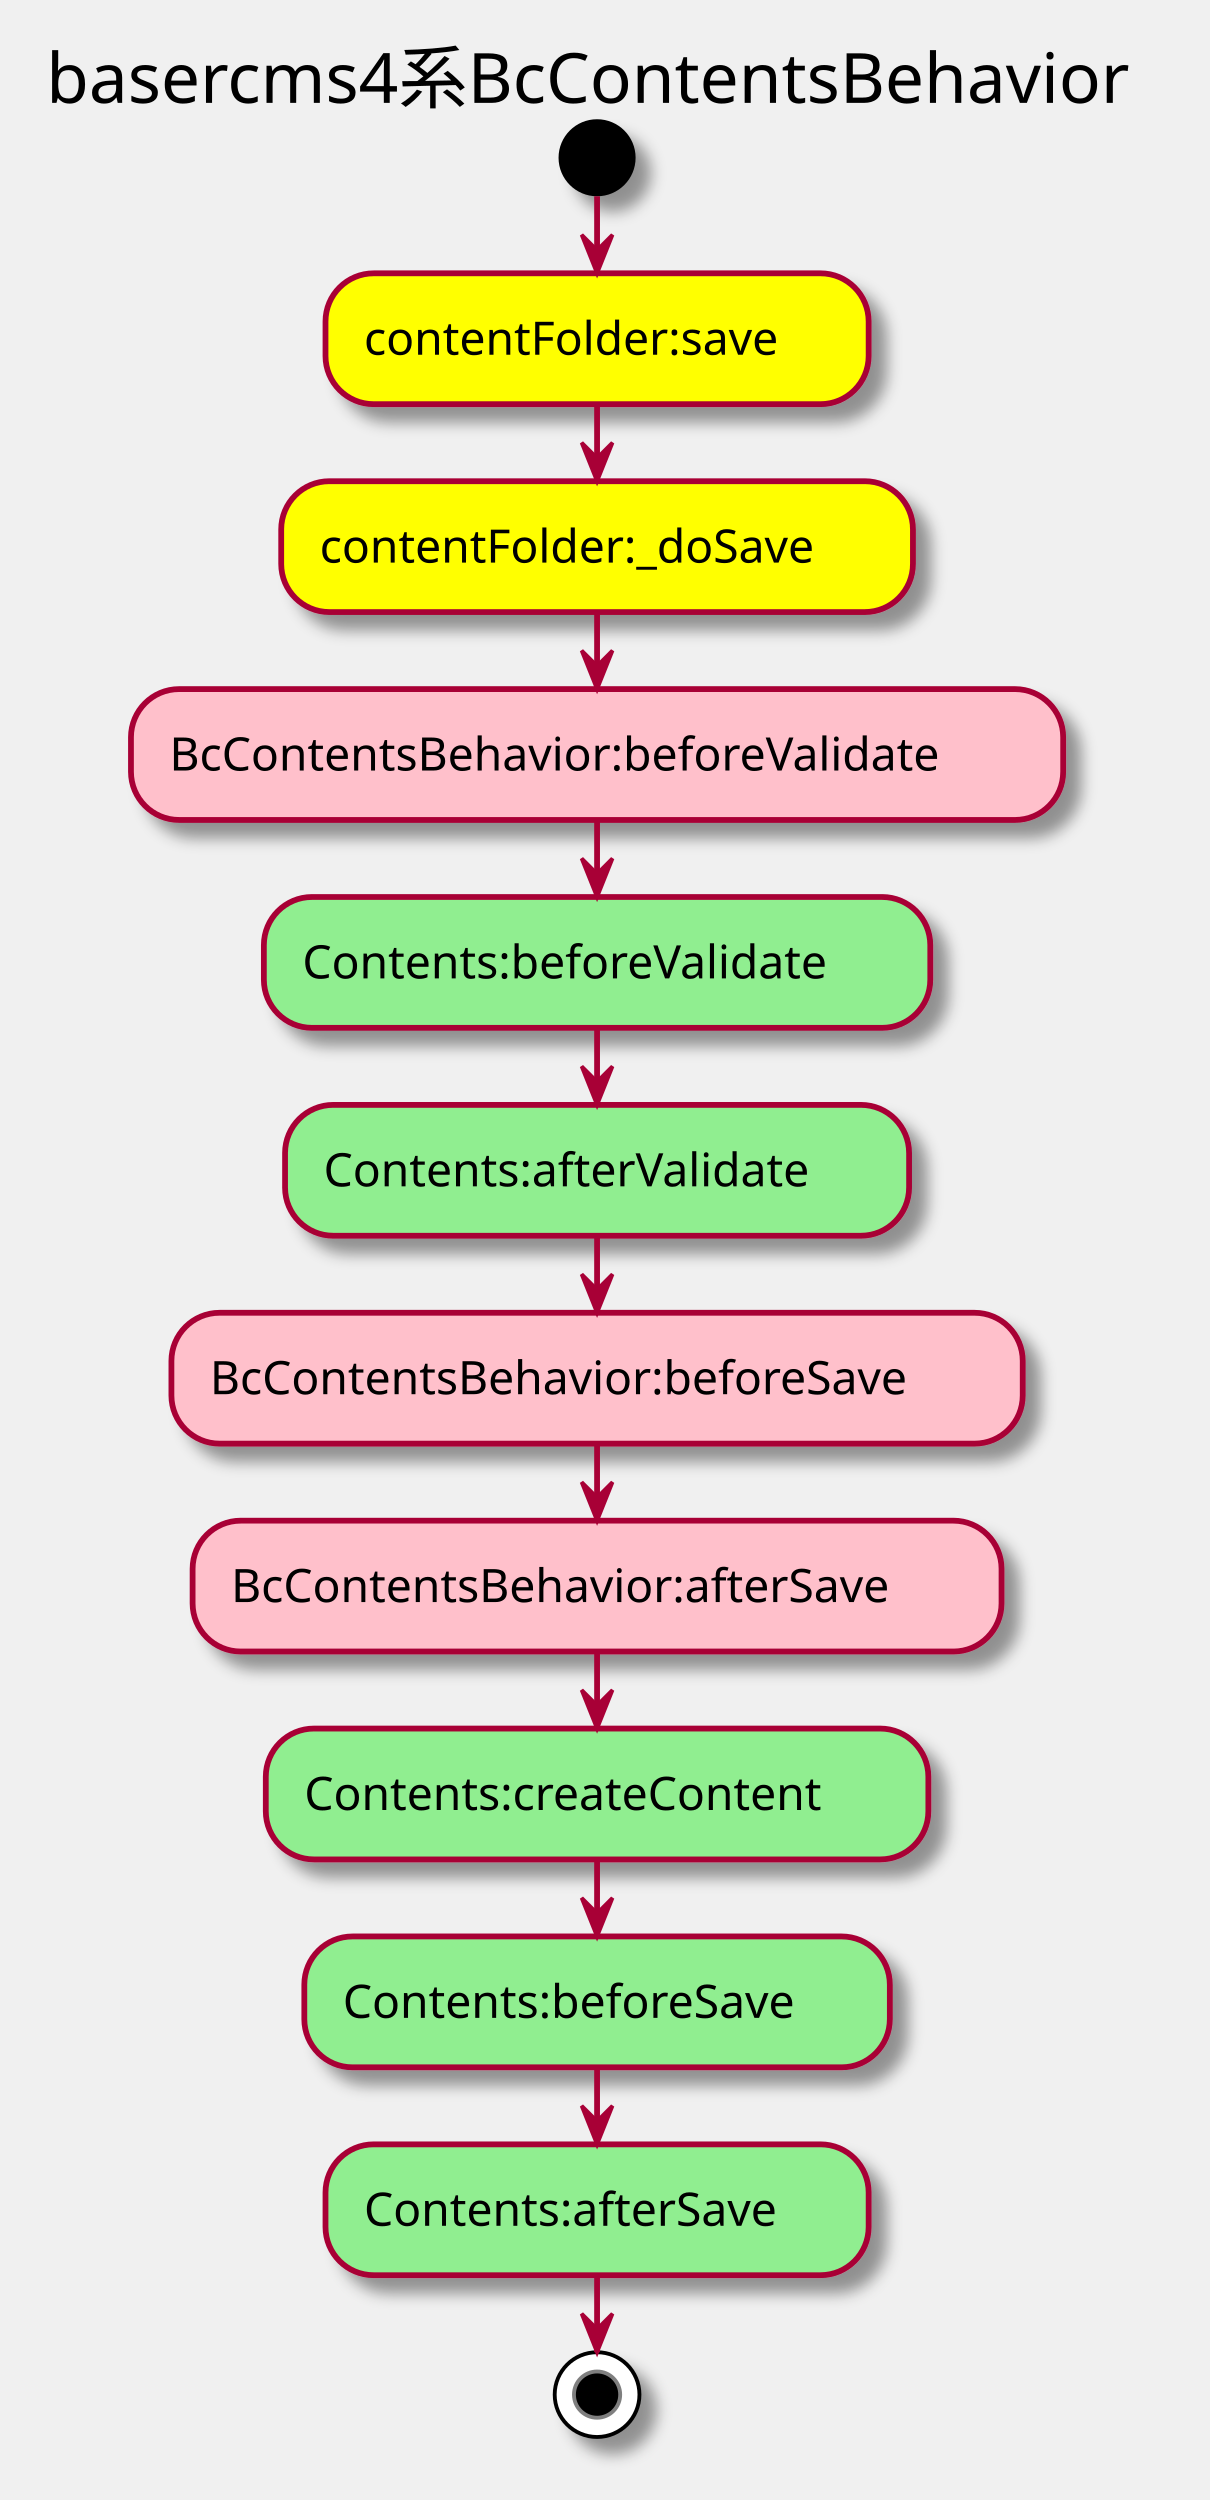
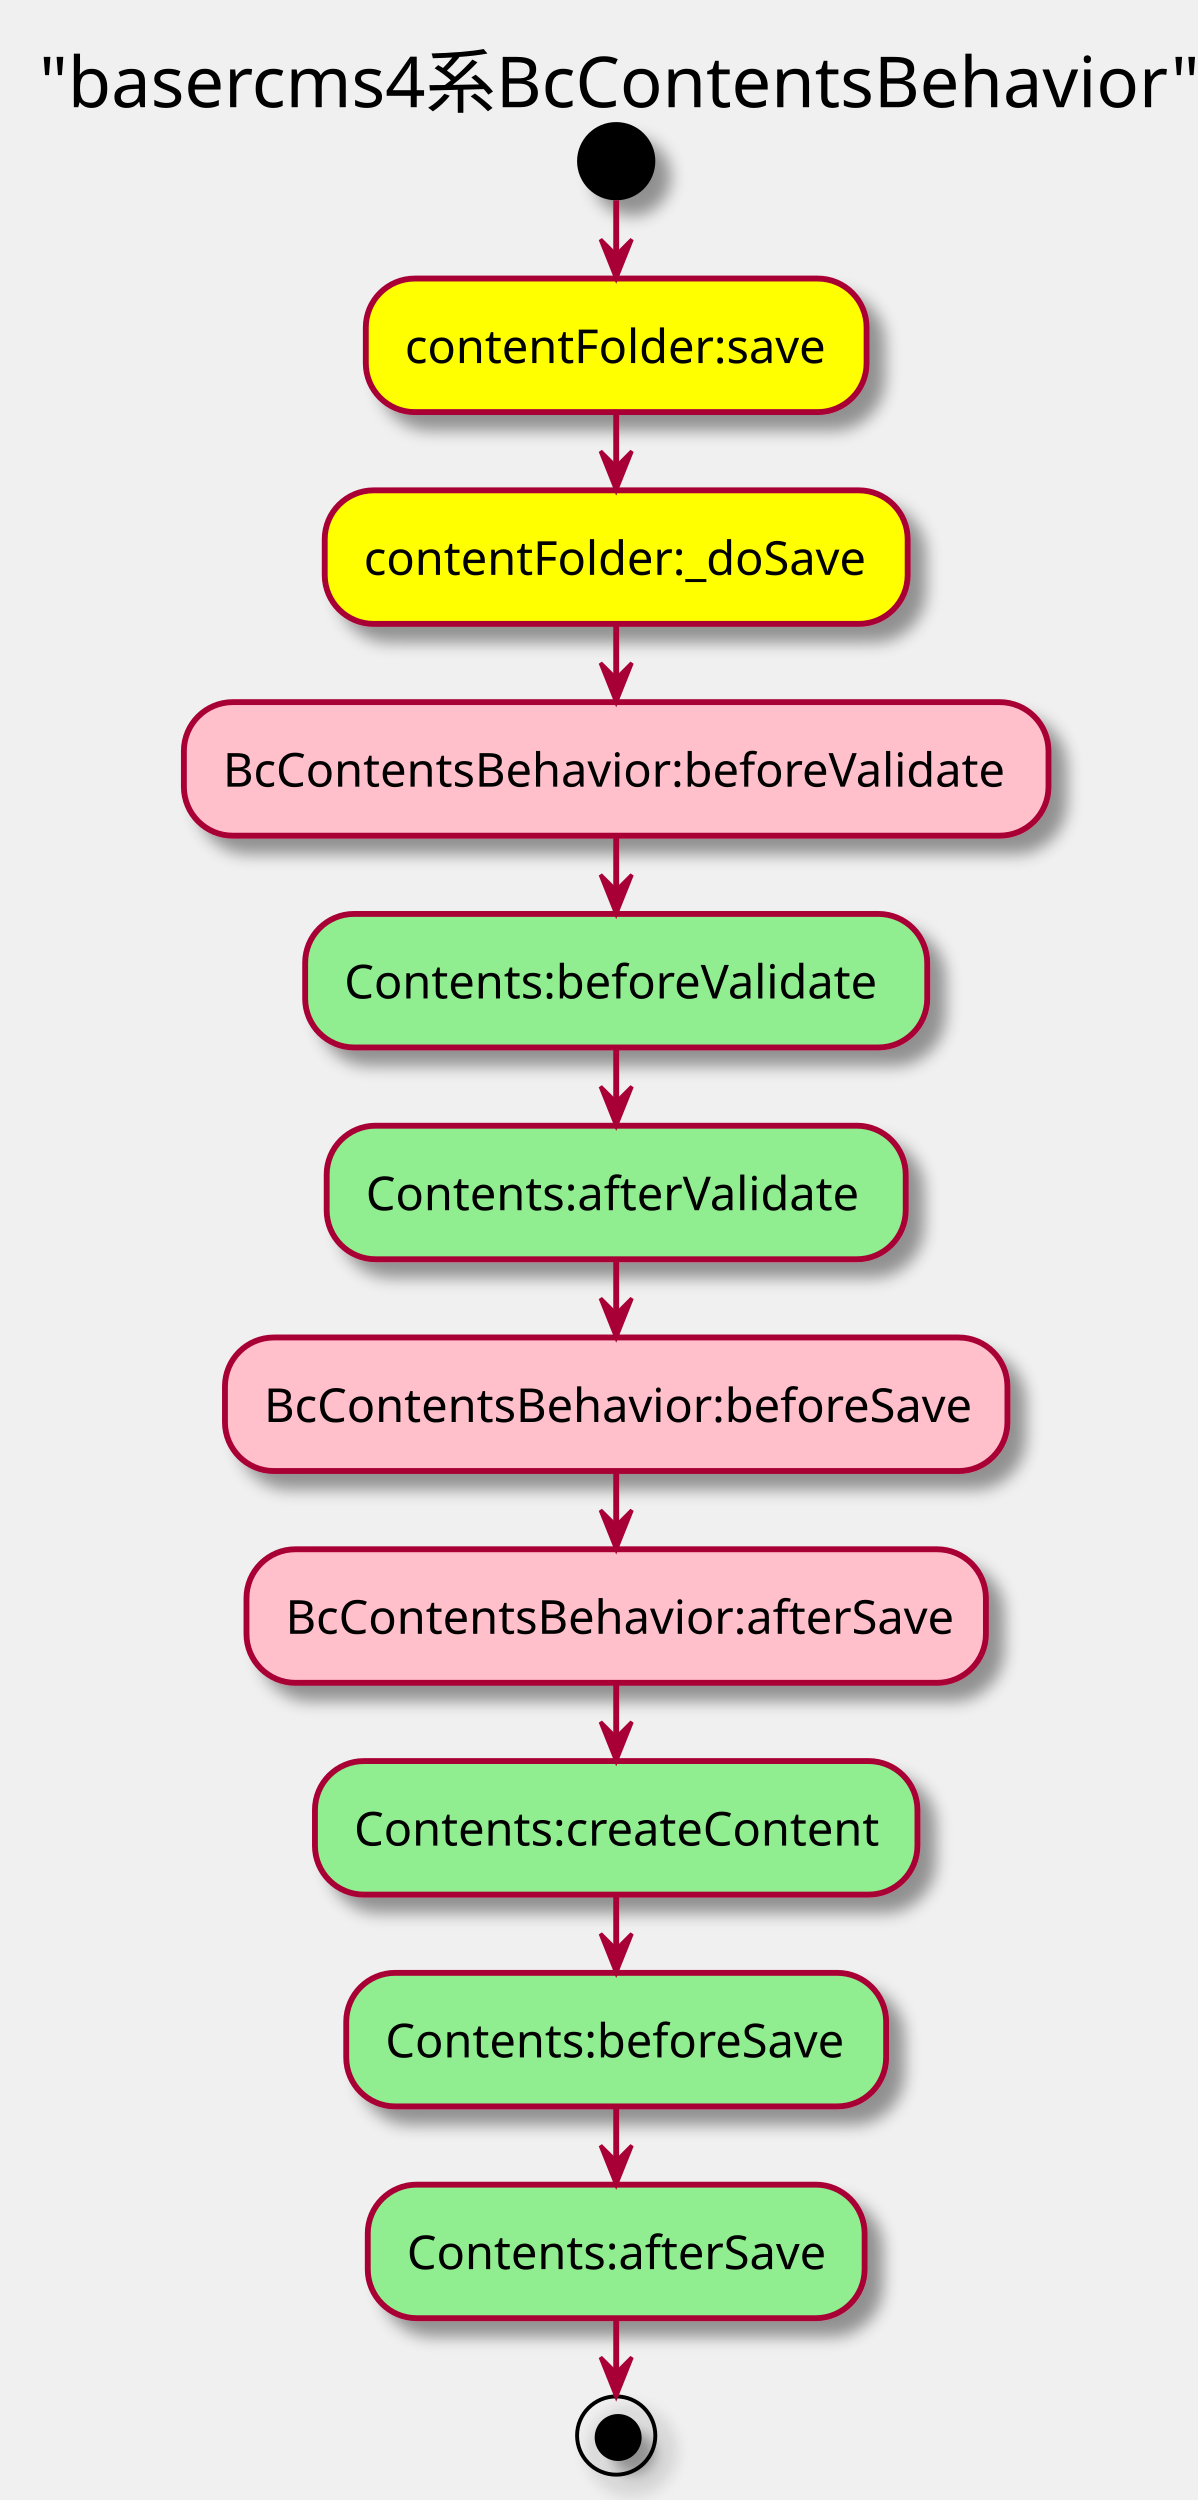
- <svg xmlns="http://www.w3.org/2000/svg" contentScriptType="application/ecmascript" contentStyleType="text/css" height="649px" preserveAspectRatio="none" style="width:314px;height:649px;background:#FFFFFF;" version="1.1" viewBox="0 0 314 649" width="314px" zoomAndPan="magnify">
+ <svg xmlns="http://www.w3.org/2000/svg" contentScriptType="application/ecmascript" contentStyleType="text/css" height="639px" preserveAspectRatio="none" style="width:306px;height:639px;" version="1.1" viewBox="0 0 306 639" width="306px" zoomAndPan="magnify">
  <defs>
-     <filter height="300%" id="f4ltmg8jc97gn" width="300%" x="-1" y="-1">
+     <filter height="300%" id="f0ymd6f" width="300%" x="-1" y="-1">
      <feGaussianBlur result="blurOut" stdDeviation="2.0" />
      <feColorMatrix in="blurOut" result="blurOut2" type="matrix" values="0 0 0 0 0 0 0 0 0 0 0 0 0 0 0 0 0 0 .4 0" />
      <feOffset dx="4.0" dy="4.0" in="blurOut2" result="blurOut3" />
      <feBlend in="SourceGraphic" in2="blurOut3" mode="normal" />
    </filter>
  </defs>
  <g>
-     <text fill="#000000" font-family="sans-serif" font-size="18" lengthAdjust="spacing" textLength="290" x="12" y="26.708">basercms4系BcContentsBehavior</text>
-     <ellipse cx="155" cy="40.953" fill="#000000" filter="url(#f4ltmg8jc97gn)" rx="10" ry="10" style="stroke:none;stroke-width:1.0;" />
-     <rect fill="#FFFF00" filter="url(#f4ltmg8jc97gn)" height="33.969" rx="12.5" ry="12.5" style="stroke:#A80036;stroke-width:1.5;" width="141" x="84.5" y="70.953" />
-     <text fill="#000000" font-family="sans-serif" font-size="12" lengthAdjust="spacing" textLength="121" x="94.5" y="92.092">contentFolder:save</text>
-     <rect fill="#FFFF00" filter="url(#f4ltmg8jc97gn)" height="33.969" rx="12.5" ry="12.5" style="stroke:#A80036;stroke-width:1.5;" width="164" x="73" y="124.922" />
-     <text fill="#000000" font-family="sans-serif" font-size="12" lengthAdjust="spacing" textLength="144" x="83" y="146.06">contentFolder:_doSave</text>
-     <rect fill="#FFC0CB" filter="url(#f4ltmg8jc97gn)" height="33.969" rx="12.5" ry="12.5" style="stroke:#A80036;stroke-width:1.5;" width="242" x="34" y="178.891" />
-     <text fill="#000000" font-family="sans-serif" font-size="12" lengthAdjust="spacing" textLength="222" x="44" y="200.029">BcContentsBehavior:beforeValidate</text>
-     <rect fill="#90EE90" filter="url(#f4ltmg8jc97gn)" height="33.969" rx="12.5" ry="12.5" style="stroke:#A80036;stroke-width:1.5;" width="173" x="68.5" y="232.859" />
-     <text fill="#000000" font-family="sans-serif" font-size="12" lengthAdjust="spacing" textLength="153" x="78.5" y="253.998">Contents:beforeValidate</text>
-     <rect fill="#90EE90" filter="url(#f4ltmg8jc97gn)" height="33.969" rx="12.5" ry="12.5" style="stroke:#A80036;stroke-width:1.5;" width="162" x="74" y="286.828" />
-     <text fill="#000000" font-family="sans-serif" font-size="12" lengthAdjust="spacing" textLength="142" x="84" y="307.967">Contents:afterValidate</text>
-     <rect fill="#FFC0CB" filter="url(#f4ltmg8jc97gn)" height="33.969" rx="12.5" ry="12.5" style="stroke:#A80036;stroke-width:1.5;" width="221" x="44.5" y="340.797" />
-     <text fill="#000000" font-family="sans-serif" font-size="12" lengthAdjust="spacing" textLength="201" x="54.5" y="361.935">BcContentsBehavior:beforeSave</text>
-     <rect fill="#FFC0CB" filter="url(#f4ltmg8jc97gn)" height="33.969" rx="12.5" ry="12.5" style="stroke:#A80036;stroke-width:1.5;" width="210" x="50" y="394.766" />
-     <text fill="#000000" font-family="sans-serif" font-size="12" lengthAdjust="spacing" textLength="190" x="60" y="415.904">BcContentsBehavior:afterSave</text>
-     <rect fill="#90EE90" filter="url(#f4ltmg8jc97gn)" height="33.969" rx="12.5" ry="12.5" style="stroke:#A80036;stroke-width:1.5;" width="172" x="69" y="448.734" />
-     <text fill="#000000" font-family="sans-serif" font-size="12" lengthAdjust="spacing" textLength="152" x="79" y="469.873">Contents:createContent</text>
-     <rect fill="#90EE90" filter="url(#f4ltmg8jc97gn)" height="33.969" rx="12.5" ry="12.5" style="stroke:#A80036;stroke-width:1.5;" width="152" x="79" y="502.703" />
-     <text fill="#000000" font-family="sans-serif" font-size="12" lengthAdjust="spacing" textLength="132" x="89" y="523.842">Contents:beforeSave</text>
-     <rect fill="#90EE90" filter="url(#f4ltmg8jc97gn)" height="33.969" rx="12.5" ry="12.5" style="stroke:#A80036;stroke-width:1.5;" width="141" x="84.5" y="556.672" />
-     <text fill="#000000" font-family="sans-serif" font-size="12" lengthAdjust="spacing" textLength="121" x="94.5" y="577.811">Contents:afterSave</text>
-     <ellipse cx="155" cy="621.641" fill="#FFFFFF" filter="url(#f4ltmg8jc97gn)" rx="11" ry="11" style="stroke:#000000;stroke-width:1.0;" />
-     <ellipse cx="155" cy="621.641" fill="#000000" rx="6" ry="6" style="stroke:#7F7F7F;stroke-width:1.0;" />
-     <line style="stroke:#A80036;stroke-width:1.5;" x1="155" x2="155" y1="50.953" y2="70.953" />
-     <polygon fill="#A80036" points="151,60.953,155,70.953,159,60.953,155,64.953" style="stroke:#A80036;stroke-width:1.0;" />
-     <line style="stroke:#A80036;stroke-width:1.5;" x1="155" x2="155" y1="104.922" y2="124.922" />
-     <polygon fill="#A80036" points="151,114.922,155,124.922,159,114.922,155,118.922" style="stroke:#A80036;stroke-width:1.0;" />
-     <line style="stroke:#A80036;stroke-width:1.5;" x1="155" x2="155" y1="158.891" y2="178.891" />
-     <polygon fill="#A80036" points="151,168.891,155,178.891,159,168.891,155,172.891" style="stroke:#A80036;stroke-width:1.0;" />
-     <line style="stroke:#A80036;stroke-width:1.5;" x1="155" x2="155" y1="212.859" y2="232.859" />
-     <polygon fill="#A80036" points="151,222.859,155,232.859,159,222.859,155,226.859" style="stroke:#A80036;stroke-width:1.0;" />
-     <line style="stroke:#A80036;stroke-width:1.5;" x1="155" x2="155" y1="266.828" y2="286.828" />
-     <polygon fill="#A80036" points="151,276.828,155,286.828,159,276.828,155,280.828" style="stroke:#A80036;stroke-width:1.0;" />
-     <line style="stroke:#A80036;stroke-width:1.5;" x1="155" x2="155" y1="320.797" y2="340.797" />
-     <polygon fill="#A80036" points="151,330.797,155,340.797,159,330.797,155,334.797" style="stroke:#A80036;stroke-width:1.0;" />
-     <line style="stroke:#A80036;stroke-width:1.5;" x1="155" x2="155" y1="374.766" y2="394.766" />
-     <polygon fill="#A80036" points="151,384.766,155,394.766,159,384.766,155,388.766" style="stroke:#A80036;stroke-width:1.0;" />
-     <line style="stroke:#A80036;stroke-width:1.5;" x1="155" x2="155" y1="428.734" y2="448.734" />
-     <polygon fill="#A80036" points="151,438.734,155,448.734,159,438.734,155,442.734" style="stroke:#A80036;stroke-width:1.0;" />
-     <line style="stroke:#A80036;stroke-width:1.5;" x1="155" x2="155" y1="482.703" y2="502.703" />
-     <polygon fill="#A80036" points="151,492.703,155,502.703,159,492.703,155,496.703" style="stroke:#A80036;stroke-width:1.0;" />
-     <line style="stroke:#A80036;stroke-width:1.5;" x1="155" x2="155" y1="536.672" y2="556.672" />
-     <polygon fill="#A80036" points="151,546.672,155,556.672,159,546.672,155,550.672" style="stroke:#A80036;stroke-width:1.0;" />
-     <line style="stroke:#A80036;stroke-width:1.5;" x1="155" x2="155" y1="590.641" y2="610.641" />
-     <polygon fill="#A80036" points="151,600.641,155,610.641,159,600.641,155,604.641" style="stroke:#A80036;stroke-width:1.0;" />
+     <text fill="#000000" font-family="sans-serif" font-size="18" lengthAdjust="spacingAndGlyphs" textLength="295" x="10" y="27.402">"basercms4系BcContentsBehavior"</text>
+     <ellipse cx="157.5" cy="41.199" fill="#000000" filter="url(#f0ymd6f)" rx="10" ry="10" style="stroke: none; stroke-width: 1.0;" />
+     <rect fill="#FFFF00" filter="url(#f0ymd6f)" height="34.133" rx="12.5" ry="12.5" style="stroke: #A80036; stroke-width: 1.5;" width="128" x="93.5" y="71.199" />
+     <text fill="#000000" font-family="sans-serif" font-size="12" lengthAdjust="spacingAndGlyphs" textLength="108" x="103.5" y="92.801">contentFolder:save</text>
+     <rect fill="#FFFF00" filter="url(#f0ymd6f)" height="34.133" rx="12.5" ry="12.5" style="stroke: #A80036; stroke-width: 1.5;" width="149" x="83" y="125.332" />
+     <text fill="#000000" font-family="sans-serif" font-size="12" lengthAdjust="spacingAndGlyphs" textLength="129" x="93" y="146.934">contentFolder:_doSave</text>
+     <rect fill="#FFC0CB" filter="url(#f0ymd6f)" height="34.133" rx="12.5" ry="12.5" style="stroke: #A80036; stroke-width: 1.5;" width="221" x="47" y="179.465" />
+     <text fill="#000000" font-family="sans-serif" font-size="12" lengthAdjust="spacingAndGlyphs" textLength="201" x="57" y="201.066">BcContentsBehavior:beforeValidate</text>
+     <rect fill="#90EE90" filter="url(#f0ymd6f)" height="34.133" rx="12.5" ry="12.5" style="stroke: #A80036; stroke-width: 1.5;" width="159" x="78" y="233.598" />
+     <text fill="#000000" font-family="sans-serif" font-size="12" lengthAdjust="spacingAndGlyphs" textLength="139" x="88" y="255.199">Contents:beforeValidate</text>
+     <rect fill="#90EE90" filter="url(#f0ymd6f)" height="34.133" rx="12.5" ry="12.5" style="stroke: #A80036; stroke-width: 1.5;" width="148" x="83.5" y="287.731" />
+     <text fill="#000000" font-family="sans-serif" font-size="12" lengthAdjust="spacingAndGlyphs" textLength="128" x="93.5" y="309.332">Contents:afterValidate</text>
+     <rect fill="#FFC0CB" filter="url(#f0ymd6f)" height="34.133" rx="12.5" ry="12.5" style="stroke: #A80036; stroke-width: 1.5;" width="200" x="57.5" y="341.863" />
+     <text fill="#000000" font-family="sans-serif" font-size="12" lengthAdjust="spacingAndGlyphs" textLength="180" x="67.5" y="363.465">BcContentsBehavior:beforeSave</text>
+     <rect fill="#FFC0CB" filter="url(#f0ymd6f)" height="34.133" rx="12.5" ry="12.5" style="stroke: #A80036; stroke-width: 1.5;" width="189" x="63" y="395.996" />
+     <text fill="#000000" font-family="sans-serif" font-size="12" lengthAdjust="spacingAndGlyphs" textLength="169" x="73" y="417.598">BcContentsBehavior:afterSave</text>
+     <rect fill="#90EE90" filter="url(#f0ymd6f)" height="34.133" rx="12.5" ry="12.5" style="stroke: #A80036; stroke-width: 1.5;" width="154" x="80.5" y="450.129" />
+     <text fill="#000000" font-family="sans-serif" font-size="12" lengthAdjust="spacingAndGlyphs" textLength="134" x="90.5" y="471.731">Contents:createContent</text>
+     <rect fill="#90EE90" filter="url(#f0ymd6f)" height="34.133" rx="12.5" ry="12.5" style="stroke: #A80036; stroke-width: 1.5;" width="138" x="88.5" y="504.262" />
+     <text fill="#000000" font-family="sans-serif" font-size="12" lengthAdjust="spacingAndGlyphs" textLength="118" x="98.5" y="525.863">Contents:beforeSave</text>
+     <rect fill="#90EE90" filter="url(#f0ymd6f)" height="34.133" rx="12.5" ry="12.5" style="stroke: #A80036; stroke-width: 1.5;" width="127" x="94" y="558.394" />
+     <text fill="#000000" font-family="sans-serif" font-size="12" lengthAdjust="spacingAndGlyphs" textLength="107" x="104" y="579.996">Contents:afterSave</text>
+     <ellipse cx="157.5" cy="622.527" fill="none" filter="url(#f0ymd6f)" rx="10" ry="10" style="stroke: #000000; stroke-width: 1.0;" />
+     <ellipse cx="158" cy="623.027" fill="#000000" filter="url(#f0ymd6f)" rx="6" ry="6" style="stroke: none; stroke-width: 1.0;" />
+     <line style="stroke: #A80036; stroke-width: 1.5;" x1="157.5" x2="157.5" y1="51.199" y2="71.199" />
+     <polygon fill="#A80036" points="153.5,61.199,157.5,71.199,161.5,61.199,157.5,65.199" style="stroke: #A80036; stroke-width: 1.0;" />
+     <line style="stroke: #A80036; stroke-width: 1.5;" x1="157.5" x2="157.5" y1="105.332" y2="125.332" />
+     <polygon fill="#A80036" points="153.5,115.332,157.5,125.332,161.5,115.332,157.5,119.332" style="stroke: #A80036; stroke-width: 1.0;" />
+     <line style="stroke: #A80036; stroke-width: 1.5;" x1="157.5" x2="157.5" y1="159.465" y2="179.465" />
+     <polygon fill="#A80036" points="153.5,169.465,157.5,179.465,161.5,169.465,157.5,173.465" style="stroke: #A80036; stroke-width: 1.0;" />
+     <line style="stroke: #A80036; stroke-width: 1.5;" x1="157.5" x2="157.5" y1="213.598" y2="233.598" />
+     <polygon fill="#A80036" points="153.5,223.598,157.5,233.598,161.5,223.598,157.5,227.598" style="stroke: #A80036; stroke-width: 1.0;" />
+     <line style="stroke: #A80036; stroke-width: 1.5;" x1="157.5" x2="157.5" y1="267.731" y2="287.731" />
+     <polygon fill="#A80036" points="153.5,277.731,157.5,287.731,161.5,277.731,157.5,281.731" style="stroke: #A80036; stroke-width: 1.0;" />
+     <line style="stroke: #A80036; stroke-width: 1.5;" x1="157.5" x2="157.5" y1="321.863" y2="341.863" />
+     <polygon fill="#A80036" points="153.5,331.863,157.5,341.863,161.5,331.863,157.5,335.863" style="stroke: #A80036; stroke-width: 1.0;" />
+     <line style="stroke: #A80036; stroke-width: 1.5;" x1="157.5" x2="157.5" y1="375.996" y2="395.996" />
+     <polygon fill="#A80036" points="153.5,385.996,157.5,395.996,161.5,385.996,157.5,389.996" style="stroke: #A80036; stroke-width: 1.0;" />
+     <line style="stroke: #A80036; stroke-width: 1.5;" x1="157.5" x2="157.5" y1="430.129" y2="450.129" />
+     <polygon fill="#A80036" points="153.5,440.129,157.5,450.129,161.5,440.129,157.5,444.129" style="stroke: #A80036; stroke-width: 1.0;" />
+     <line style="stroke: #A80036; stroke-width: 1.5;" x1="157.5" x2="157.5" y1="484.262" y2="504.262" />
+     <polygon fill="#A80036" points="153.5,494.262,157.5,504.262,161.5,494.262,157.5,498.262" style="stroke: #A80036; stroke-width: 1.0;" />
+     <line style="stroke: #A80036; stroke-width: 1.5;" x1="157.5" x2="157.5" y1="538.394" y2="558.394" />
+     <polygon fill="#A80036" points="153.5,548.394,157.5,558.394,161.5,548.394,157.5,552.394" style="stroke: #A80036; stroke-width: 1.0;" />
+     <line style="stroke: #A80036; stroke-width: 1.5;" x1="157.5" x2="157.5" y1="592.527" y2="612.527" />
+     <polygon fill="#A80036" points="153.5,602.527,157.5,612.527,161.5,602.527,157.5,606.527" style="stroke: #A80036; stroke-width: 1.0;" />
  </g>
</svg>
